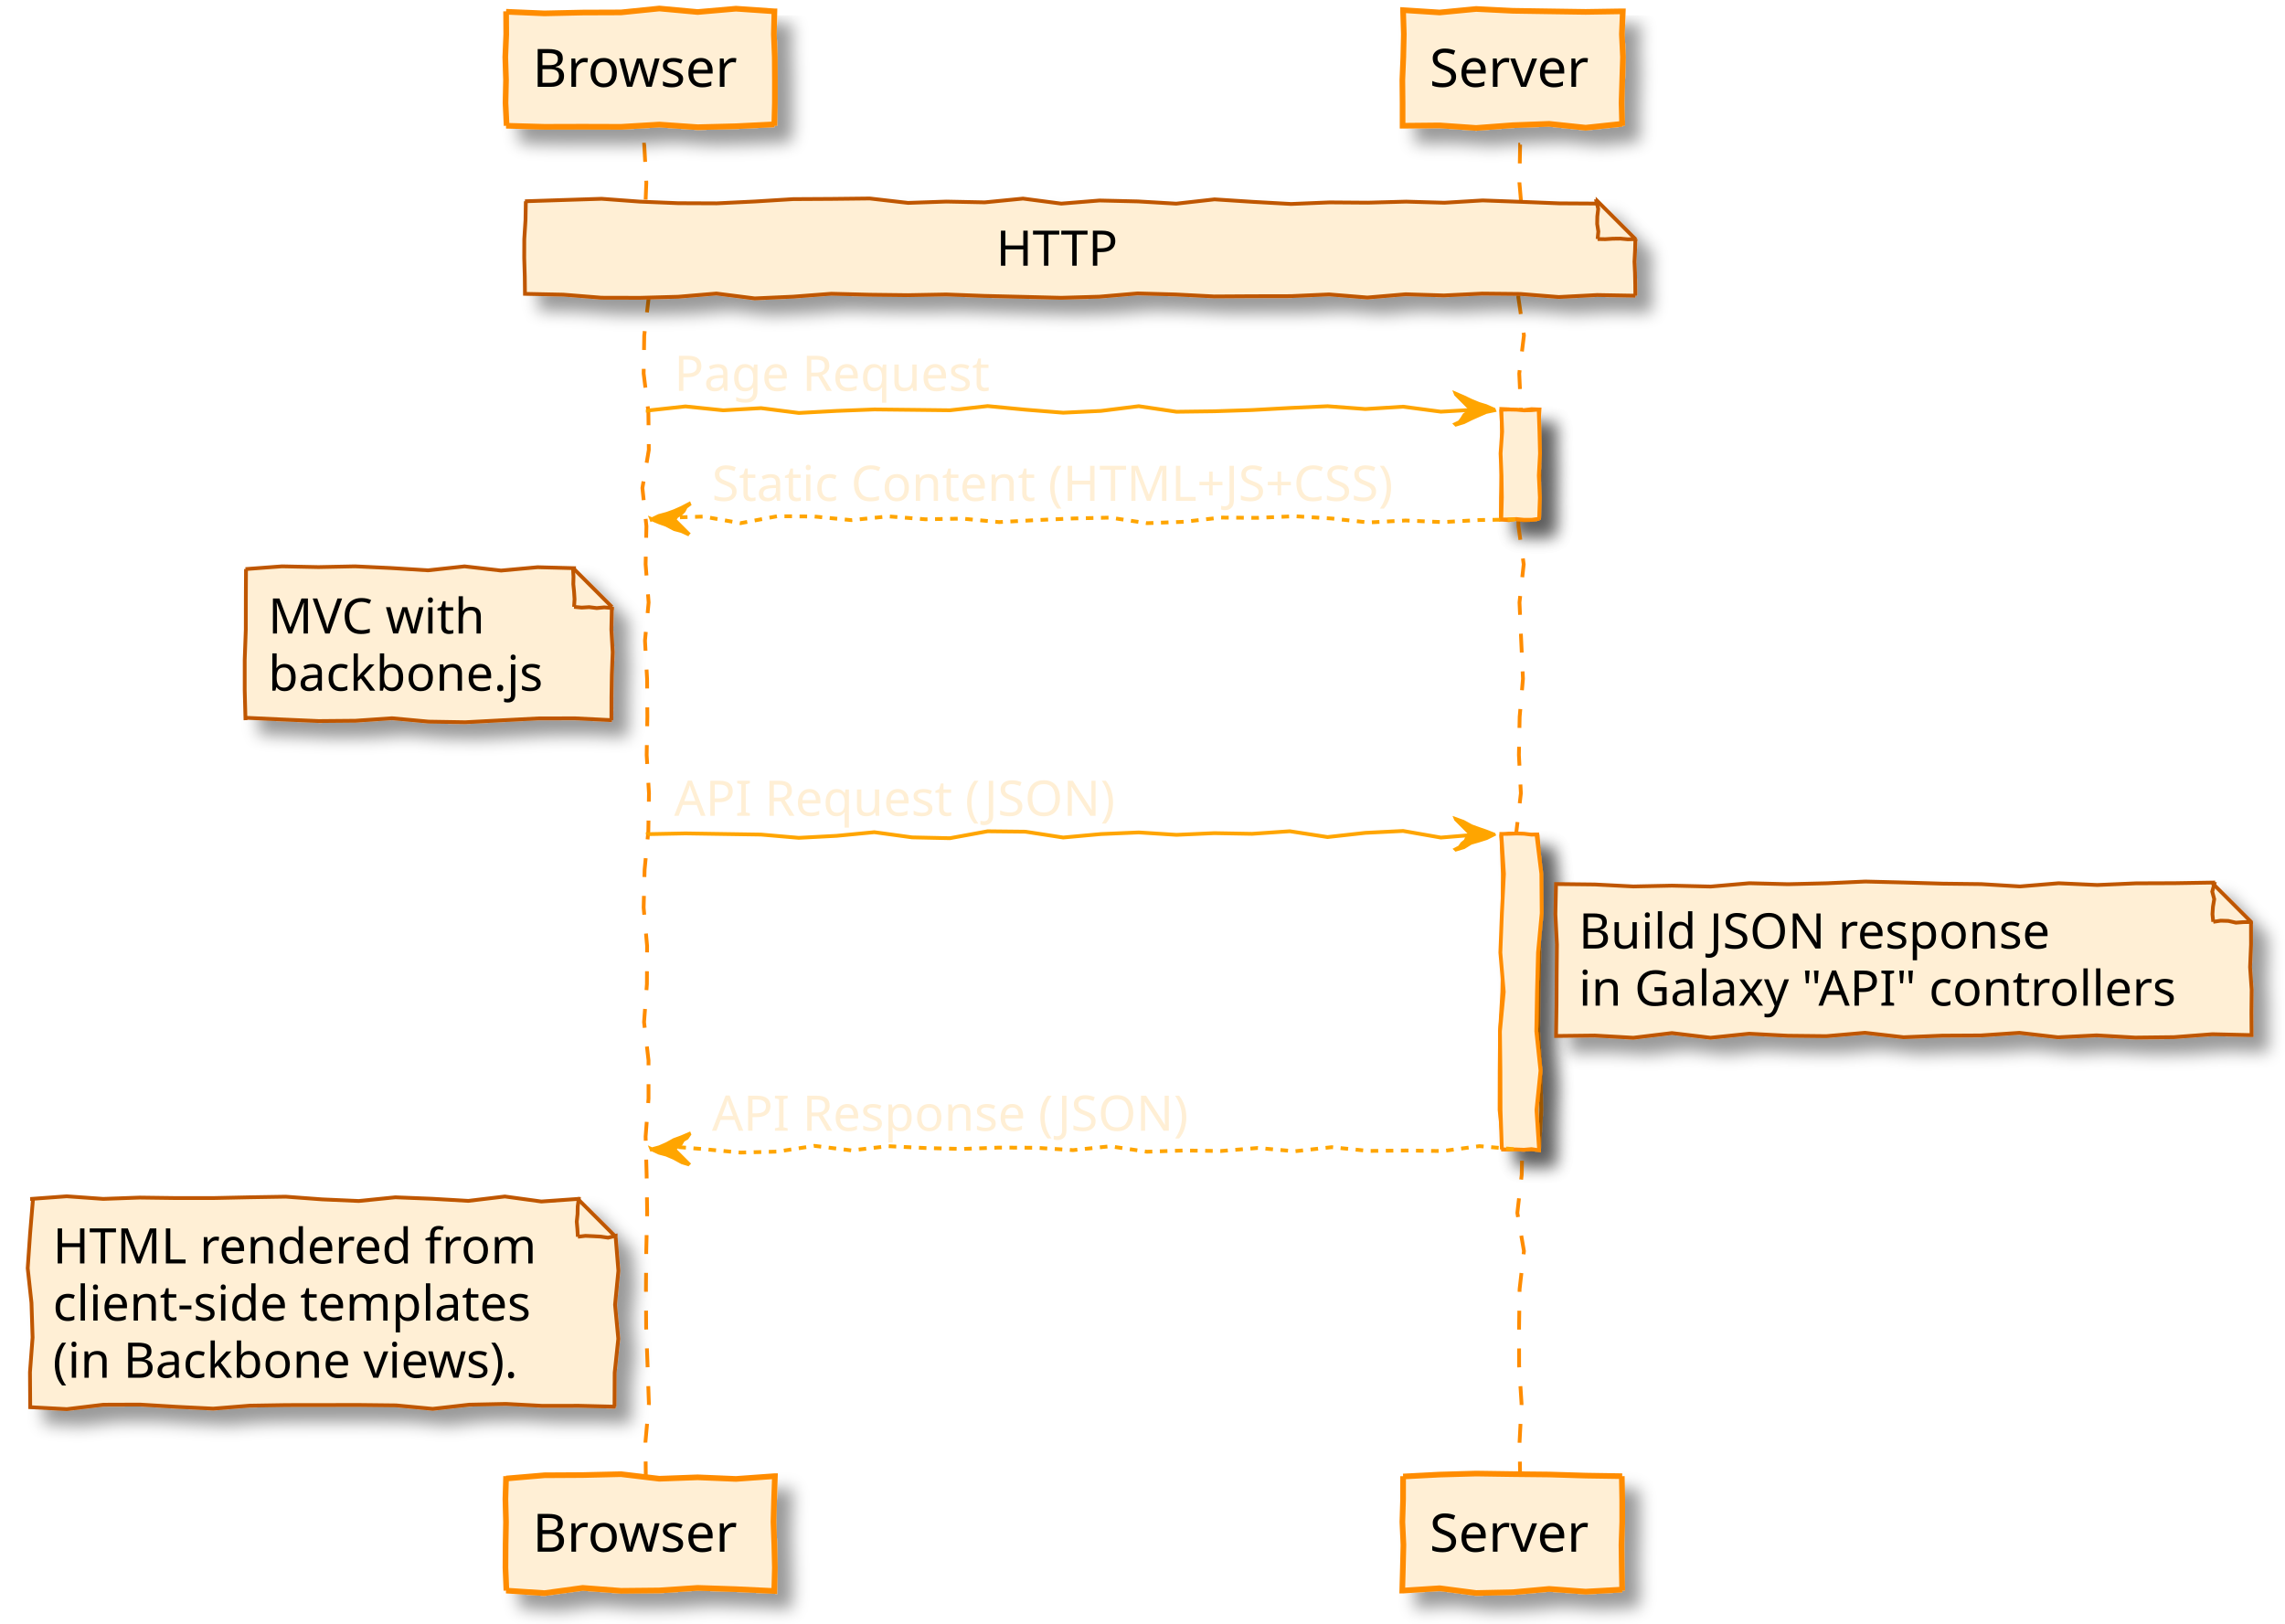
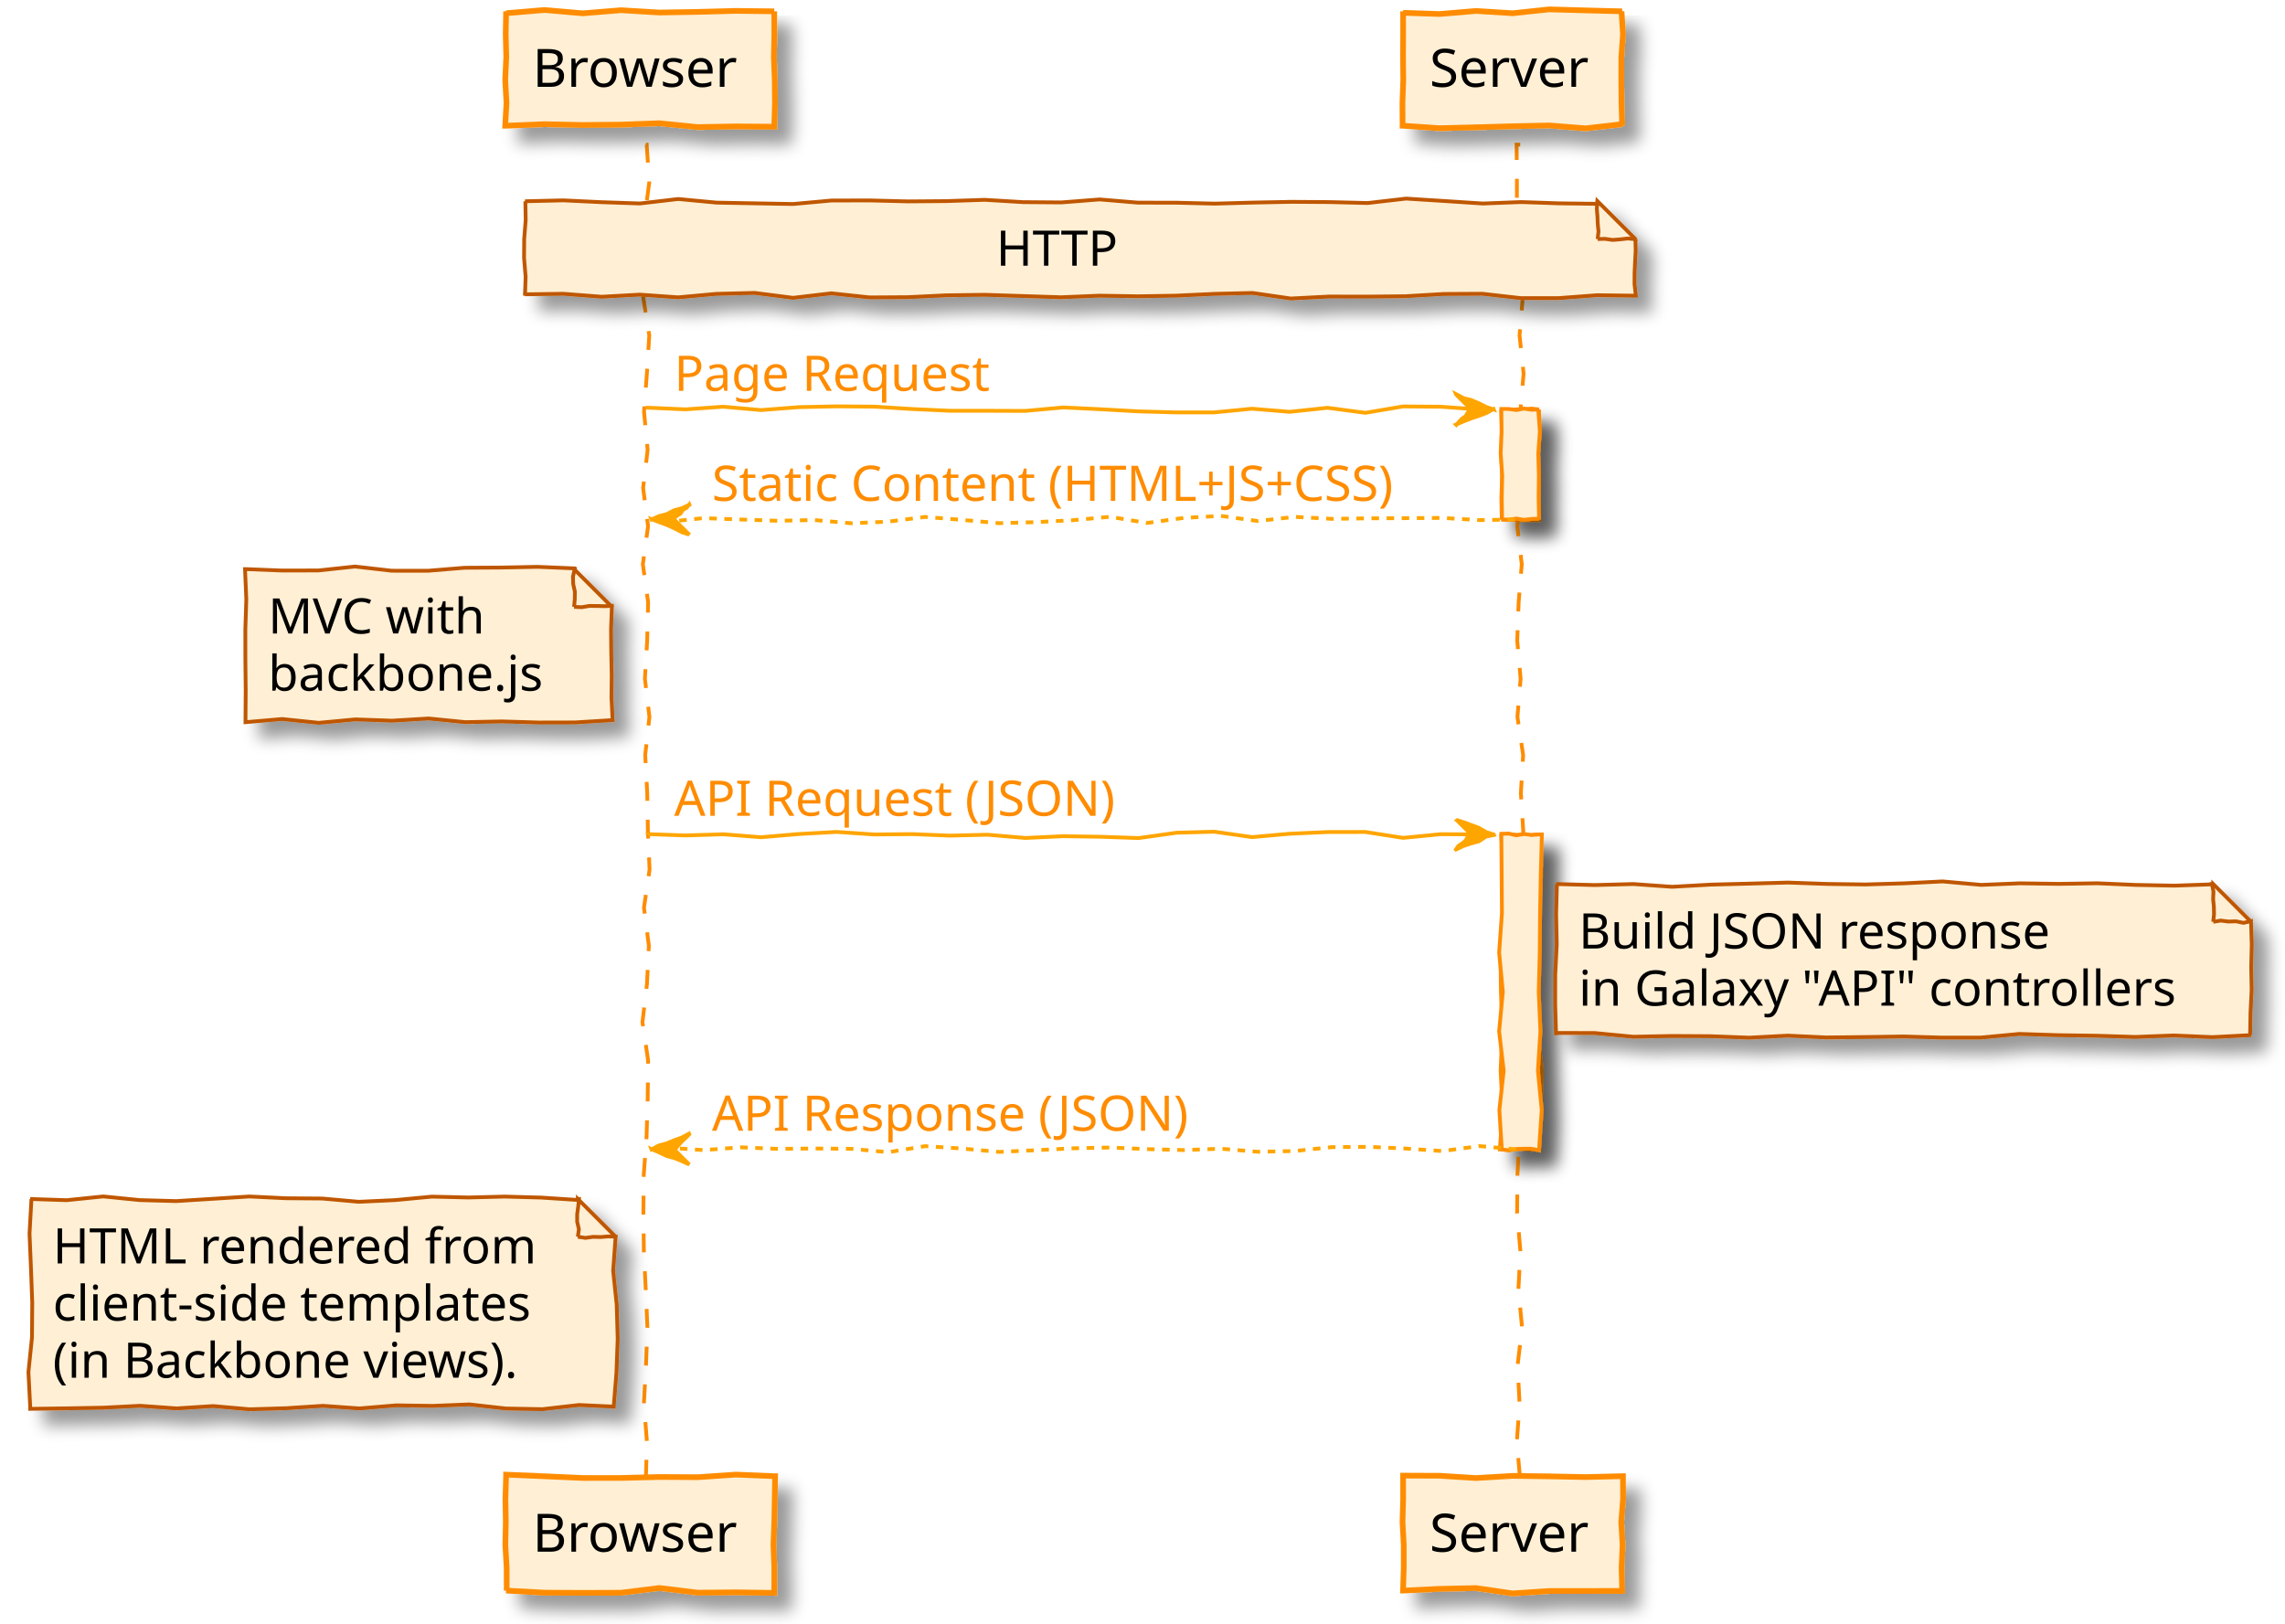
<svg xmlns="http://www.w3.org/2000/svg" height="430px" style="width:605px;height:430px;" version="1.1" viewBox="0 0 605 430" width="605px">
  <defs>
    <filter height="300%" id="f1" width="300%" x="-1" y="-1">
      <feGaussianBlur result="blurOut" stdDeviation="2.0" />
      <feColorMatrix in="blurOut" result="blurOut2" type="matrix" values="0 0 0 0 0 0 0 0 0 0 0 0 0 0 0 0 0 0 .4 0" />
      <feOffset dx="4.0" dy="4.0" in="blurOut2" result="blurOut3" />
      <feBlend in="SourceGraphic" in2="blurOut3" mode="normal" />
    </filter>
  </defs>
  <g>
-     <polygon fill="#FFEFD5" filter="url(#f1)" points="397.5,108.43,397.5,108.294,399.5,108.378,401.5,108.6,403.5,108.605,405.5,108.347,407.5,108.43,407.614,108.43,407.262,114.256,407.404,120.083,407.627,125.909,407.313,131.736,407.5,137.562,407.5,137.361,405.5,137.672,403.5,137.761,401.5,137.392,399.5,137.758,397.5,137.562,397.383,137.562,397.413,131.736,397.534,125.909,397.607,120.083,397.719,114.256,397.5,108.43" style="stroke: #FF8C00; stroke-width: 1.0;" />
-     <polygon fill="#FFEFD5" filter="url(#f1)" points="397.5,220.961,397.5,221.19,399.5,220.752,401.5,220.772,403.5,220.985,405.5,221.101,407.5,220.961,407.097,220.961,407.905,231.386,407.075,241.81,407.575,252.235,407.354,262.66,407.259,273.085,407.853,283.51,408.103,293.935,407.5,304.359,407.5,304.354,405.5,304.402,403.5,304.25,401.5,304.146,399.5,304.265,397.5,304.359,398.131,304.359,397.055,293.935,397.081,283.51,397.171,273.085,397.774,262.66,397.977,252.235,397.844,241.81,397.909,231.386,397.5,220.961" style="stroke: #FF8C00; stroke-width: 1.0;" />
-     <path d="M171,38.297 L170.573,38.297 L171.127,48.4 L170.72,58.502 L170.379,68.605 L171.769,78.708 L170.575,88.81 L170.42,98.913 L171.671,109.016 L171.79,119.118 L170.089,129.221 L171.155,139.324 L170.938,149.426 L171.74,159.529 L170.774,169.632 L171.329,179.734 L171.403,189.837 L171.219,199.94 L171.831,210.042 L171.656,220.145 L170.673,230.248 L170.415,240.35 L171.33,250.453 L171.284,260.556 L170.525,270.659 L171.707,280.761 L171.712,290.864 L170.937,300.966 L171.21,311.069 L171.35,321.172 L171.109,331.275 L171.031,341.377 L171.083,351.48 L171.456,361.583 L171.811,371.685 L170.899,381.788 L171,391.891 " fill="none" style="stroke: #FF8C00; stroke-width: 1.0; stroke-dasharray: 5.0,5.0;" />
-     <path d="M402.5,38.297 L402.482,38.297 L402.301,48.4 L403.166,58.502 L402.704,68.605 L402.002,78.708 L403.497,88.81 L402.252,98.913 L402.723,109.016 L401.817,119.118 L401.74,129.221 L402.048,139.324 L403.432,149.426 L402.315,159.529 L402.769,169.632 L403.236,179.734 L402.359,189.837 L402.161,199.94 L402.688,210.042 L401.502,220.145 L402.767,230.248 L402.921,240.35 L402.105,250.453 L402.053,260.556 L402.136,270.659 L401.585,280.761 L403.453,290.864 L403.103,300.966 L402.907,311.069 L401.744,321.172 L403.496,331.275 L402.343,341.377 L402.203,351.48 L402.214,361.583 L402.863,371.685 L402.338,381.788 L402.5,391.891 " fill="none" style="stroke: #FF8C00; stroke-width: 1.0; stroke-dasharray: 5.0,5.0;" />
-     <polygon fill="#FFEFD5" filter="url(#f1)" points="134,3,134,3.114,144.143,3.547,154.286,3.323,164.429,3.285,174.571,2.252,184.714,3.182,194.857,2.302,205,3,205.042,3,204.895,9.059,205.133,15.119,205.172,21.178,205.164,27.238,205,33.297,205,32.925,194.857,33.422,184.714,33.681,174.571,32.981,164.429,33.582,154.286,33.552,144.143,33.579,134,33.297,134.136,33.297,133.846,27.238,133.975,21.178,133.786,15.119,134.039,9.059,134,3" style="stroke: #FF8C00; stroke-width: 1.5;" />
+     <polygon fill="#FFEFD5" filter="url(#f1)" points="397.5,108.43,397.5,108.659,399.5,108.468,401.5,108.406,403.5,108.431,405.5,108.201,407.5,108.43,407.46,108.43,407.676,114.256,407.253,120.083,407.463,125.909,407.317,131.736,407.5,137.562,407.5,137.748,405.5,137.755,403.5,137.786,401.5,137.765,399.5,137.618,397.5,137.562,397.631,137.562,397.521,131.736,397.738,125.909,397.462,120.083,397.66,114.256,397.5,108.43" style="stroke: #FF8C00; stroke-width: 1.0;" />
+     <polygon fill="#FFEFD5" filter="url(#f1)" points="397.5,220.961,397.5,221.031,399.5,220.903,401.5,221.082,403.5,221.117,405.5,221.143,407.5,220.961,407.844,220.961,408.063,231.386,407.516,241.81,407.422,252.235,406.898,262.66,407.046,273.085,408.241,283.51,407.837,293.935,407.5,304.359,407.5,304.155,405.5,304.495,403.5,304.265,401.5,304.264,399.5,304.559,397.5,304.359,397.121,304.359,397.856,293.935,397.323,283.51,397.772,273.085,397.409,262.66,397.288,252.235,397.921,241.81,398.065,231.386,397.5,220.961" style="stroke: #FF8C00; stroke-width: 1.0;" />
+     <path d="M171,38.297 L171.228,38.297 L171.894,48.4 L170.548,58.502 L171.743,68.605 L170.304,78.708 L171.909,88.81 L171.279,98.913 L170.515,109.016 L171.476,119.118 L170.278,129.221 L171.589,139.324 L170.208,149.426 L171.609,159.529 L171.352,169.632 L170.754,179.734 L171.949,189.837 L170.83,199.94 L171.369,210.042 L171.546,220.145 L171.988,230.248 L170.506,240.35 L171.803,250.453 L171.297,260.556 L170.104,270.659 L171.597,280.761 L171.49,290.864 L171.189,300.966 L170.448,311.069 L170.35,321.172 L170.479,331.275 L170.972,341.377 L171.419,351.48 L171.041,361.583 L170.485,371.685 L171.291,381.788 L171,391.891 " fill="none" style="stroke: #FF8C00; stroke-width: 1.0; stroke-dasharray: 5.0,5.0;" />
+     <path d="M402.5,38.297 L401.55,38.297 L401.635,48.4 L401.621,58.502 L403.167,68.605 L403.192,78.708 L402.332,88.81 L403.405,98.913 L402.528,109.016 L403.02,119.118 L403.031,129.221 L401.723,139.324 L402.922,149.426 L402.09,159.529 L401.717,169.632 L402.616,179.734 L401.769,189.837 L403.282,199.94 L402.683,210.042 L403.317,220.145 L401.637,230.248 L401.526,240.35 L402.39,250.453 L402.016,260.556 L403.103,270.659 L402.221,280.761 L401.522,290.864 L402.289,300.966 L401.774,311.069 L401.684,321.172 L402.558,331.275 L402.036,341.377 L402.996,351.48 L401.815,361.583 L402.337,371.685 L401.612,381.788 L402.5,391.891 " fill="none" style="stroke: #FF8C00; stroke-width: 1.0; stroke-dasharray: 5.0,5.0;" />
+     <polygon fill="#FFEFD5" filter="url(#f1)" points="134,3,134,3.504,144.143,2.647,154.286,3.525,164.429,2.704,174.571,3.316,184.714,3.151,194.857,2.881,205,3,204.99,3,205.023,9.059,204.894,15.119,205.124,21.178,205.19,27.238,205,33.297,205,33.555,194.857,33.471,184.714,33.651,174.571,32.633,164.429,33.004,154.286,33.095,144.143,32.88,134,33.297,133.771,33.297,134.105,27.238,133.767,21.178,134.045,15.119,133.898,9.059,134,3" style="stroke: #FF8C00; stroke-width: 1.5;" />
    <text fill="#000000" font-family="sans-serif" font-size="14" lengthAdjust="spacingAndGlyphs" textLength="57" x="141" y="22.995">Browser</text>
-     <polygon fill="#FFEFD5" filter="url(#f1)" points="134,390.891,134,391.512,144.143,390.652,154.286,390.595,164.429,390.358,174.571,391.57,184.714,391.195,194.857,391.62,205,390.891,205.176,390.891,204.96,396.95,204.793,403.009,205.016,409.069,205.159,415.128,205,421.188,205,421.294,194.857,420.811,184.714,420.467,174.571,421.146,164.429,421.245,154.286,420.471,144.143,421.854,134,421.188,134.083,421.188,133.832,415.128,133.868,409.069,133.974,403.009,133.819,396.95,134,390.891" style="stroke: #FF8C00; stroke-width: 1.5;" />
+     <polygon fill="#FFEFD5" filter="url(#f1)" points="134,390.891,134,390.485,144.143,390.913,154.286,391.363,164.429,391.362,174.571,391.106,184.714,391.165,194.857,390.473,205,390.891,205.233,390.891,205.12,396.95,205.012,403.009,204.789,409.069,205.015,415.128,205,421.188,205,421.789,194.857,421.65,184.714,421.737,174.571,420.497,164.429,421.751,154.286,421.787,144.143,421.733,134,421.188,134.156,421.188,134.148,415.128,133.799,409.069,133.925,403.009,133.818,396.95,134,390.891" style="stroke: #FF8C00; stroke-width: 1.5;" />
    <text fill="#000000" font-family="sans-serif" font-size="14" lengthAdjust="spacingAndGlyphs" textLength="57" x="141" y="410.886">Browser</text>
-     <polygon fill="#FFEFD5" filter="url(#f1)" points="371.5,3,371.5,2.683,381.167,3.304,390.833,2.377,400.5,2.86,410.167,3.007,419.833,3.149,429.5,3,429.667,3,429.422,9.059,429.711,15.119,429.519,21.178,429.337,27.238,429.5,33.297,429.5,32.786,419.833,33.81,410.167,32.791,400.5,33.155,390.833,33.877,381.167,33.202,371.5,33.297,371.364,33.297,371.362,27.238,371.303,21.178,371.552,15.119,371.69,9.059,371.5,3" style="stroke: #FF8C00; stroke-width: 1.5;" />
+     <polygon fill="#FFEFD5" filter="url(#f1)" points="371.5,3,371.5,3.393,381.167,3.709,390.833,2.9,400.5,3.508,410.167,2.481,419.833,2.753,429.5,3,429.328,3,429.715,9.059,429.281,15.119,429.272,21.178,429.318,27.238,429.5,33.297,429.5,32.881,419.833,33.984,410.167,33.221,400.5,33.43,390.833,33.703,381.167,33.946,371.5,33.297,371.367,33.297,371.325,27.238,371.541,21.178,371.48,15.119,371.51,9.059,371.5,3" style="stroke: #FF8C00; stroke-width: 1.5;" />
    <text fill="#000000" font-family="sans-serif" font-size="14" lengthAdjust="spacingAndGlyphs" textLength="44" x="378.5" y="22.995">Server</text>
-     <polygon fill="#FFEFD5" filter="url(#f1)" points="371.5,390.891,371.5,390.976,381.167,390.469,390.833,390.201,400.5,390.345,410.167,390.447,419.833,390.741,429.5,390.891,429.404,390.891,429.513,396.95,429.518,403.009,429.316,409.069,429.394,415.128,429.5,421.188,429.5,420.921,419.833,421.461,410.167,420.744,400.5,421.623,390.833,421.828,381.167,420.566,371.5,421.188,371.278,421.188,371.442,415.128,371.583,409.069,371.308,403.009,371.495,396.95,371.5,390.891" style="stroke: #FF8C00; stroke-width: 1.5;" />
+     <polygon fill="#FFEFD5" filter="url(#f1)" points="371.5,390.891,371.5,390.742,381.167,390.782,390.833,391.386,400.5,390.808,410.167,390.938,419.833,391.129,429.5,390.891,429.716,390.891,429.74,396.95,429.256,403.009,429.61,409.069,429.348,415.128,429.5,421.188,429.5,421.282,419.833,421.293,410.167,421.292,400.5,421.933,390.833,420.521,381.167,420.723,371.5,421.188,371.485,421.188,371.676,415.128,371.671,409.069,371.346,403.009,371.51,396.95,371.5,390.891" style="stroke: #FF8C00; stroke-width: 1.5;" />
    <text fill="#000000" font-family="sans-serif" font-size="14" lengthAdjust="spacingAndGlyphs" textLength="44" x="378.5" y="410.886">Server</text>
-     <polygon fill="#FFEFD5" filter="url(#f1)" points="397.5,108.43,397.5,108.496,399.5,108.445,401.5,108.485,403.5,108.661,405.5,108.611,407.5,108.43,407.398,108.43,407.601,114.256,407.749,120.083,407.431,125.909,407.714,131.736,407.5,137.562,407.5,137.38,405.5,137.639,403.5,137.637,401.5,137.444,399.5,137.547,397.5,137.562,397.488,137.562,397.644,131.736,397.552,125.909,397.309,120.083,397.72,114.256,397.5,108.43" style="stroke: #FF8C00; stroke-width: 1.0;" />
-     <polygon fill="#FFEFD5" filter="url(#f1)" points="397.5,220.961,397.5,220.819,399.5,220.79,401.5,220.714,403.5,220.766,405.5,221.009,407.5,220.961,406.814,220.961,408.104,231.386,408.195,241.81,407.223,252.235,406.952,262.66,406.771,273.085,407.879,283.51,406.812,293.935,407.5,304.359,407.5,304.587,405.5,304.282,403.5,304.455,401.5,304.373,399.5,304.369,397.5,304.359,397.644,304.359,397.294,293.935,397.259,283.51,397.139,273.085,398.147,262.66,397.248,252.235,397.655,241.81,398.198,231.386,397.5,220.961" style="stroke: #FF8C00; stroke-width: 1.0;" />
-     <polygon fill="#FFEFD5" filter="url(#f1)" points="139,53.297,139.225,53.297,139.137,58.297,138.816,63.297,138.799,68.297,138.949,73.297,139,78.297,139,77.81,149.138,78.019,159.276,78.834,169.414,78.859,179.552,78.579,189.69,77.725,199.828,79.014,209.965,78.557,220.103,77.78,230.241,78.037,240.379,78.159,250.517,77.968,260.655,78.353,270.793,78.6,280.931,78.853,291.069,78.56,301.207,77.694,311.345,77.974,321.483,78.498,331.621,78.435,341.759,78.415,351.897,77.957,362.034,78.782,372.172,77.919,382.31,78.23,392.448,77.737,402.586,77.84,412.724,78.65,422.862,78.121,433,78.297,432.991,78.297,432.963,75.297,432.899,72.297,432.758,69.297,432.916,66.297,433,63.297,433.091,63.388,430.864,61.161,429.031,59.328,427.029,57.326,424.891,55.188,423,53.297,423,53.907,412.857,53.848,402.714,53.441,392.571,53.074,382.429,53.684,372.286,53.39,362.143,53.668,352,53.594,341.857,54.012,331.714,53.448,321.571,52.791,311.429,53.928,301.286,53.335,291.143,53.093,281,53.916,270.857,52.587,260.714,53.583,250.571,53.376,240.429,53.726,230.286,52.559,220.143,52.671,210,52.729,199.857,53.354,189.714,53.846,179.571,53.803,169.429,53.389,159.286,52.64,149.143,52.965,139,53.297" style="stroke: #BF5700; stroke-width: 1.0;" />
-     <path d="M423,53.297 L422.688,53.297 L423.16,55.297 L422.92,57.297 L422.882,59.297 L423.193,61.297 L423,63.297 " fill="#FFEFD5" style="stroke: #BF5700; stroke-width: 1.0;" />
-     <path d="M433,63.297 L433,63.314 L431,63.366 L429,63.183 L427,63.211 L425,63.337 L423,63.297 " fill="#FFEFD5" style="stroke: #BF5700; stroke-width: 1.0;" />
+     <polygon fill="#FFEFD5" filter="url(#f1)" points="397.5,108.43,397.5,108.291,399.5,108.296,401.5,108.582,403.5,108.186,405.5,108.505,407.5,108.43,407.288,108.43,407.709,114.256,407.292,120.083,407.453,125.909,407.381,131.736,407.5,137.562,407.5,137.332,405.5,137.412,403.5,137.656,401.5,137.313,399.5,137.615,397.5,137.562,397.693,137.562,397.62,131.736,397.74,125.909,397.335,120.083,397.575,114.256,397.5,108.43" style="stroke: #FF8C00; stroke-width: 1.0;" />
+     <polygon fill="#FFEFD5" filter="url(#f1)" points="397.5,220.961,397.5,220.788,399.5,220.743,401.5,221.204,403.5,220.846,405.5,221.106,407.5,220.961,408.242,220.961,407.956,231.386,407.769,241.81,407.681,252.235,407.409,262.66,407.858,273.085,407.194,283.51,408.199,293.935,407.5,304.359,407.5,304.597,405.5,304.186,403.5,304.178,401.5,304.257,399.5,304.607,397.5,304.359,397.635,304.359,396.988,293.935,398.136,283.51,396.923,273.085,397.908,262.66,396.928,252.235,397.666,241.81,397.593,231.386,397.5,220.961" style="stroke: #FF8C00; stroke-width: 1.0;" />
+     <polygon fill="#FFEFD5" filter="url(#f1)" points="139,53.297,139.1,53.297,139.186,58.297,138.791,63.297,138.756,68.297,139.171,73.297,139,78.297,139,77.936,149.138,77.789,159.276,78.578,169.414,78.017,179.552,78.737,189.69,77.811,199.828,77.559,209.965,78.864,220.103,77.668,230.241,78.754,240.379,78.689,250.517,78.197,260.655,78.06,270.793,78.387,280.931,78.715,291.069,78.291,301.207,78.455,311.345,78.29,321.483,77.814,331.621,77.572,341.759,79.043,351.897,78.523,362.034,78.541,372.172,78.435,382.31,77.84,392.448,77.784,402.586,78.936,412.724,78.934,422.862,78.167,433,78.297,433.117,78.297,432.774,75.297,432.782,72.297,432.922,69.297,433.076,66.297,433,63.297,433.094,63.391,431.048,61.345,428.91,59.207,426.838,57.135,425.112,55.409,423,53.297,423,53.973,412.857,53.846,402.714,53.505,392.571,53.893,382.429,53.231,372.286,52.588,362.143,53.761,352,53.511,341.857,53.448,331.714,53.646,321.571,53.923,311.429,53.675,301.286,53.663,291.143,52.809,281,53.604,270.857,53.525,260.714,52.915,250.571,53.253,240.429,53.332,230.286,53.075,220.143,53.098,210,54.022,199.857,53.843,189.714,53.656,179.571,52.696,169.429,53.882,159.286,53.54,149.143,53.057,139,53.297" style="stroke: #BF5700; stroke-width: 1.0;" />
+     <path d="M423,53.297 L422.939,53.297 L422.793,55.297 L422.955,57.297 L423.038,59.297 L423.239,61.297 L423,63.297 " fill="#FFEFD5" style="stroke: #BF5700; stroke-width: 1.0;" />
+     <path d="M433,63.297 L433,63.338 L431,63.15 L429,63.379 L427,63.538 L425,63.252 L423,63.297 " fill="#FFEFD5" style="stroke: #BF5700; stroke-width: 1.0;" />
    <text fill="#000000" font-family="sans-serif" font-size="13" lengthAdjust="spacingAndGlyphs" textLength="32" x="263.75" y="70.364">HTTP</text>
-     <polygon fill="#FFA500" points="385.5,104.43,385.431,104.257,387.459,105.127,389.535,106.117,391.547,106.948,393.462,107.534,395.5,108.43,395.59,108.656,393.448,109.099,391.473,109.962,389.503,110.838,387.567,111.798,385.5,112.43,385.36,112.29,386.441,111.771,387.133,110.863,387.736,109.866,388.677,109.207,389.5,108.43,389.606,108.536,388.618,107.548,387.854,106.784,387.01,105.94,386.457,105.386,385.5,104.43" style="stroke: #FFA500; stroke-width: 1.0;" />
-     <path d="M171.5,108.43 L171.5,108.708 L181.5,107.62 L191.5,108.651 L201.5,108.073 L211.5,109.349 L221.5,108.807 L231.5,108.419 L241.5,108.527 L251.5,108.643 L261.5,107.529 L271.5,108.483 L281.5,109.285 L291.5,108.806 L301.5,107.558 L311.5,109.031 L321.5,108.904 L331.5,108.578 L341.5,108.028 L351.5,107.563 L361.5,108.311 L371.5,107.692 L381.5,109.013 L391.5,108.43 " fill="none" style="stroke: #FFA500; stroke-width: 1.0;" />
-     <text fill="#FFEFD5" font-family="sans-serif" font-size="13" lengthAdjust="spacingAndGlyphs" textLength="88" x="178.5" y="103.497">Page Request</text>
-     <polygon fill="#FFA500" points="182.5,133.562,182.454,133.447,180.536,134.453,178.567,135.33,176.54,136.062,174.445,136.624,172.5,137.562,172.453,137.445,174.472,138.293,176.432,138.992,178.563,140.12,180.443,140.619,182.5,141.562,182.528,141.59,181.537,140.6,180.897,139.96,180.084,139.146,179.285,138.348,178.5,137.562,178.516,137.579,179.207,136.669,180.241,136.103,181.032,135.295,181.581,134.243,182.5,133.562" style="stroke: #FFA500; stroke-width: 1.0;" />
-     <path d="M176.5,137.562 L176.5,137.093 L186.283,136.786 L196.065,138.534 L205.848,136.688 L215.63,136.775 L225.413,137.731 L235.196,136.734 L244.978,137.504 L254.761,137.328 L264.543,138.248 L274.326,137.724 L284.109,137.29 L293.891,137.062 L303.674,138.535 L313.457,138.173 L323.239,137.053 L333.022,137.124 L342.804,136.695 L352.587,137.298 L362.37,138.349 L372.152,137.826 L381.935,138.256 L391.717,137.7 L401.5,137.562 " fill="none" style="stroke: #FFA500; stroke-width: 1.0; stroke-dasharray: 2.0,2.0;" />
-     <text fill="#FFEFD5" font-family="sans-serif" font-size="13" lengthAdjust="spacingAndGlyphs" textLength="202" x="188.5" y="132.629">Static Content (HTML+JS+CSS)</text>
-     <polygon fill="#FFEFD5" filter="url(#f1)" points="65,150.695,65.133,150.695,65.091,158.695,65.083,166.695,64.793,174.695,64.793,182.695,65,190.695,65,190.064,74.7,190.513,84.4,190.937,94.1,190.851,103.8,190.19,113.5,191.085,123.2,191.246,132.9,190.732,142.6,190.231,152.3,190.214,162,190.695,161.88,190.695,161.897,184.695,161.99,178.695,162.223,172.695,161.872,166.695,162,160.695,162.036,160.731,160.09,158.785,157.946,156.641,156.143,154.838,153.937,152.633,152,150.695,152,150.454,142.333,150.2,132.667,151.085,123,149.976,113.333,151.022,103.667,150.424,94,149.966,84.333,150.169,74.667,149.966,65,150.695" style="stroke: #BF5700; stroke-width: 1.0;" />
-     <path d="M152,150.695 L151.729,150.695 L151.844,152.695 L151.797,154.695 L151.999,156.695 L152.123,158.695 L152,160.695 " fill="#FFEFD5" style="stroke: #BF5700; stroke-width: 1.0;" />
-     <path d="M162,160.695 L162,160.99 L160,160.827 L158,161.018 L156,160.768 L154,160.891 L152,160.695 " fill="#FFEFD5" style="stroke: #BF5700; stroke-width: 1.0;" />
+     <polygon fill="#FFA500" points="385.5,104.43,385.462,104.335,387.585,105.443,389.447,105.897,391.462,106.735,393.561,107.782,395.5,108.43,395.453,108.313,393.557,109.373,391.541,110.132,389.493,110.813,387.488,111.599,385.5,112.43,385.59,112.52,386.321,111.65,387.114,110.844,388.059,110.189,388.639,109.168,389.5,108.43,389.585,108.515,388.61,107.539,387.999,106.929,387.06,105.99,386.319,105.249,385.5,104.43" style="stroke: #FFA500; stroke-width: 1.0;" />
+     <path d="M171.5,108.43 L171.5,107.957 L181.5,108.397 L191.5,107.698 L201.5,108.588 L211.5,107.814 L221.5,107.599 L231.5,107.681 L241.5,108.311 L251.5,108.773 L261.5,108.773 L271.5,108.809 L281.5,107.889 L291.5,108.374 L301.5,108.935 L311.5,109.21 L321.5,109.201 L331.5,108.229 L341.5,109.052 L351.5,107.984 L361.5,109.315 L371.5,107.624 L381.5,107.701 L391.5,108.43 " fill="none" style="stroke: #FFA500; stroke-width: 1.0;" />
+     <text fill="#FF8C00" font-family="sans-serif" font-size="13" lengthAdjust="spacingAndGlyphs" textLength="88" x="178.5" y="103.497">Page Request</text>
+     <polygon fill="#FFA500" points="182.5,133.562,182.534,133.647,180.58,134.563,178.486,135.128,176.562,136.119,174.462,136.668,172.5,137.562,172.459,137.461,174.447,138.231,176.411,138.941,178.453,139.845,180.571,140.94,182.5,141.562,182.589,141.652,181.665,140.727,180.997,140.06,180.087,139.149,179.259,138.322,178.5,137.562,178.335,137.397,179.16,136.623,180.165,136.028,180.788,135.051,181.793,134.455,182.5,133.562" style="stroke: #FFA500; stroke-width: 1.0;" />
+     <path d="M176.5,137.562 L176.5,138.207 L186.283,137.2 L196.065,137.565 L205.848,137.903 L215.63,137.708 L225.413,138.562 L235.196,138.126 L244.978,136.88 L254.761,137.668 L264.543,138.54 L274.326,138.258 L284.109,137.747 L293.891,136.844 L303.674,138.482 L313.457,137.138 L323.239,136.609 L333.022,137.964 L342.804,136.868 L352.587,137.391 L362.37,137.253 L372.152,137.206 L381.935,137.146 L391.717,137.723 L401.5,137.562 " fill="none" style="stroke: #FFA500; stroke-width: 1.0; stroke-dasharray: 2.0,2.0;" />
+     <text fill="#FF8C00" font-family="sans-serif" font-size="13" lengthAdjust="spacingAndGlyphs" textLength="202" x="188.5" y="132.629">Static Content (HTML+JS+CSS)</text>
+     <polygon fill="#FFEFD5" filter="url(#f1)" points="65,150.695,64.875,150.695,65.215,158.695,64.96,166.695,64.969,174.695,65.055,182.695,65,190.695,65,191.239,74.7,190.394,84.4,191.402,94.1,190.496,103.8,190.834,113.5,190.253,123.2,191.224,132.9,191.031,142.6,191.32,152.3,191.297,162,190.695,162.202,190.695,161.896,184.695,161.957,178.695,161.836,172.695,161.779,166.695,162,160.695,161.832,160.527,160.023,158.718,158.07,156.766,155.952,154.648,153.849,152.544,152,150.695,152,150.503,142.333,150.098,132.667,150.288,123,150.344,113.333,151.139,103.667,151.128,94,150.017,84.333,151.057,74.667,151.079,65,150.695" style="stroke: #BF5700; stroke-width: 1.0;" />
+     <path d="M152,150.695 L152.176,150.695 L151.704,152.695 L151.77,154.695 L152.217,156.695 L152.184,158.695 L152,160.695 " fill="#FFEFD5" style="stroke: #BF5700; stroke-width: 1.0;" />
+     <path d="M162,160.695 L162,160.434 L160,160.517 L158,160.458 L156,160.451 L154,160.791 L152,160.695 " fill="#FFEFD5" style="stroke: #BF5700; stroke-width: 1.0;" />
    <text fill="#000000" font-family="sans-serif" font-size="13" lengthAdjust="spacingAndGlyphs" textLength="58" x="71" y="167.762">MVC with</text>
    <text fill="#000000" font-family="sans-serif" font-size="13" lengthAdjust="spacingAndGlyphs" textLength="76" x="71" y="182.895">backbone.js</text>
-     <polygon fill="#FFA500" points="385.5,216.961,385.478,216.907,387.44,217.612,389.591,218.788,391.555,219.499,393.505,220.173,395.5,220.961,395.503,220.968,393.57,221.937,391.511,222.589,389.431,223.188,387.571,224.339,385.5,224.961,385.428,224.888,386.477,224.338,387.139,223.399,388.019,222.68,388.535,221.596,389.5,220.961,389.508,220.969,388.634,220.095,387.858,219.319,386.924,218.385,386.238,217.699,385.5,216.961" style="stroke: #FFA500; stroke-width: 1.0;" />
-     <path d="M171.5,220.961 L171.5,220.878 L181.5,220.687 L191.5,220.843 L201.5,220.996 L211.5,221.859 L221.5,221.327 L231.5,220.365 L241.5,221.737 L251.5,221.956 L261.5,220.123 L271.5,220.231 L281.5,221.773 L291.5,220.858 L301.5,220.427 L311.5,221.064 L321.5,220.618 L331.5,220.797 L341.5,220.11 L351.5,221.653 L361.5,220.538 L371.5,220.038 L381.5,221.788 L391.5,220.961 " fill="none" style="stroke: #FFA500; stroke-width: 1.0;" />
-     <text fill="#FFEFD5" font-family="sans-serif" font-size="13" lengthAdjust="spacingAndGlyphs" textLength="122" x="178.5" y="216.028">API Request (JSON)</text>
-     <polygon fill="#FFEFD5" filter="url(#f1)" points="412,234.094,411.986,234.094,411.825,242.094,412.225,250.094,412.153,258.094,412.114,266.094,412,274.094,412,274.328,422.222,274.208,432.444,274.795,442.667,273.555,452.889,274.787,463.111,273.726,473.333,274.261,483.556,274.37,493.778,273.48,504,274.654,514.222,274.238,524.444,274.183,534.667,273.491,544.889,274.671,555.111,274.16,565.333,274.749,575.556,274.634,585.778,273.857,596,274.094,596.147,274.094,596.107,268.094,596.171,262.094,595.754,256.094,596.007,250.094,596,244.094,595.897,243.991,594.006,242.1,592.013,240.107,590.07,238.163,588.024,236.118,586,234.094,586,233.7,575.765,233.867,565.529,233.904,555.294,234.35,545.059,233.882,534.823,234.729,524.588,234.111,514.353,233.989,504.118,233.685,493.882,233.428,483.647,233.888,473.412,234.134,463.176,233.876,452.941,234.758,442.706,234.517,432.471,234.735,422.235,234.209,412,234.094" style="stroke: #BF5700; stroke-width: 1.0;" />
-     <path d="M586,234.094 L586.277,234.094 L585.737,236.094 L586.26,238.094 L585.925,240.094 L585.795,242.094 L586,244.094 " fill="#FFEFD5" style="stroke: #BF5700; stroke-width: 1.0;" />
-     <path d="M596,244.094 L596,244.144 L594,244.173 L592,244.32 L590,243.857 L588,243.795 L586,244.094 " fill="#FFEFD5" style="stroke: #BF5700; stroke-width: 1.0;" />
+     <polygon fill="#FFA500" points="385.5,216.961,385.552,217.092,387.475,217.698,389.447,218.428,391.416,219.15,393.585,220.373,395.5,220.961,395.557,221.104,393.414,221.546,391.584,222.772,389.494,223.347,387.448,224.03,385.5,224.961,385.475,224.936,386.135,223.996,387.095,223.356,388.002,222.663,388.555,221.616,389.5,220.961,389.332,220.793,388.633,220.094,387.841,219.302,387.083,218.544,386.383,217.844,385.5,216.961" style="stroke: #FFA500; stroke-width: 1.0;" />
+     <path d="M171.5,220.961 L171.5,220.878 L181.5,221.227 L191.5,220.918 L201.5,221.7 L211.5,220.848 L221.5,220.294 L231.5,220.969 L241.5,220.872 L251.5,221.276 L261.5,221.035 L271.5,221.895 L281.5,221.425 L291.5,221.578 L301.5,221.92 L311.5,220.51 L321.5,220.235 L331.5,221.665 L341.5,220.774 L351.5,220.324 L361.5,220.305 L371.5,221.869 L381.5,220.89 L391.5,220.961 " fill="none" style="stroke: #FFA500; stroke-width: 1.0;" />
+     <text fill="#FF8C00" font-family="sans-serif" font-size="13" lengthAdjust="spacingAndGlyphs" textLength="122" x="178.5" y="216.028">API Request (JSON)</text>
+     <polygon fill="#FFEFD5" filter="url(#f1)" points="412,234.094,412.221,234.094,412.023,242.094,412.18,250.094,411.781,258.094,411.772,266.094,412,274.094,412,273.518,422.222,273.544,432.444,274.526,442.667,274.325,452.889,274.383,463.111,274.774,473.333,274.231,483.556,274.717,493.778,274.606,504,274.455,514.222,274.756,524.444,274.748,534.667,273.781,544.889,274.11,555.111,274.259,565.333,274.58,575.556,274.184,585.778,274.629,596,274.094,595.759,274.094,595.868,268.094,596.165,262.094,596.044,256.094,596.196,250.094,596,244.094,596.115,244.208,593.839,241.933,591.975,240.069,590.099,238.192,588.028,236.121,586,234.094,586,234.163,575.765,234.52,565.529,234.33,555.294,233.891,545.059,234.05,534.823,233.901,524.588,234.318,514.353,233.402,504.118,233.908,493.882,234.207,483.647,234.065,473.412,233.704,463.176,233.984,452.941,234.249,442.706,234.821,432.471,234.094,422.235,234.363,412,234.094" style="stroke: #BF5700; stroke-width: 1.0;" />
+     <path d="M586,234.094 L585.671,234.094 L586.057,236.094 L585.971,238.094 L586.163,240.094 L586.207,242.094 L586,244.094 " fill="#FFEFD5" style="stroke: #BF5700; stroke-width: 1.0;" />
+     <path d="M596,244.094 L596,243.93 L594,244.369 L592,243.964 L590,244.027 L588,243.766 L586,244.094 " fill="#FFEFD5" style="stroke: #BF5700; stroke-width: 1.0;" />
    <text fill="#000000" font-family="sans-serif" font-size="13" lengthAdjust="spacingAndGlyphs" textLength="130" x="418" y="251.161">Build JSON response</text>
    <text fill="#000000" font-family="sans-serif" font-size="13" lengthAdjust="spacingAndGlyphs" textLength="163" x="418" y="266.293">in Galaxy "API" controllers</text>
-     <polygon fill="#FFA500" points="182.5,300.359,182.466,300.275,180.487,301.126,178.464,301.87,176.566,302.925,174.592,303.789,172.5,304.359,172.467,304.277,174.535,305.248,176.414,305.745,178.438,306.603,180.589,307.782,182.5,308.359,182.626,308.485,181.558,307.418,180.862,306.721,180.208,306.067,179.386,305.246,178.5,304.359,178.466,304.325,179.339,303.598,180.253,302.912,180.841,301.901,181.85,301.309,182.5,300.359" style="stroke: #FFA500; stroke-width: 1.0;" />
-     <path d="M176.5,304.359 L176.5,303.491 L186.283,304.289 L196.065,305.196 L205.848,304.942 L215.63,303.423 L225.413,304.619 L235.196,303.508 L244.978,303.993 L254.761,304.242 L264.543,303.879 L274.326,303.924 L284.109,304.554 L293.891,303.536 L303.674,304.972 L313.457,304.649 L323.239,304.789 L333.022,303.982 L342.804,304.852 L352.587,303.773 L362.37,304.765 L372.152,304.652 L381.935,304.796 L391.717,303.496 L401.5,304.359 " fill="none" style="stroke: #FFA500; stroke-width: 1.0; stroke-dasharray: 2.0,2.0;" />
-     <text fill="#FFEFD5" font-family="sans-serif" font-size="13" lengthAdjust="spacingAndGlyphs" textLength="132" x="188.5" y="299.426">API Response (JSON)</text>
-     <polygon fill="#FFEFD5" filter="url(#f1)" points="8,317.492,8.736,317.492,7.971,326.659,7.336,335.825,8.335,344.992,8.63,354.159,7.938,363.325,8,372.492,8,372.623,17.688,373.136,27.375,371.966,37.062,371.931,46.75,372.521,56.438,373.001,66.125,372.22,75.812,372.061,85.5,372.046,95.188,372.037,104.875,372.144,114.562,373.06,124.25,371.961,133.938,371.752,143.625,372.267,153.312,372.25,163,372.492,162.702,372.492,162.749,363.492,163.706,354.492,162.849,345.492,163.731,336.492,163,327.492,163.073,327.565,160.979,325.471,159.079,323.571,156.846,321.338,154.83,319.323,153,317.492,153,317.476,143.333,318.158,133.667,316.832,124,317.992,114.333,317.43,104.667,317.046,95,318.024,85.333,317.598,75.667,316.882,66,317.042,56.333,317.252,46.667,317.249,37,317.12,27.333,317.467,17.667,316.779,8,317.492" style="stroke: #BF5700; stroke-width: 1.0;" />
-     <path d="M153,317.492 L153.231,317.492 L152.961,319.492 L152.923,321.492 L152.706,323.492 L152.881,325.492 L153,327.492 " fill="#FFEFD5" style="stroke: #BF5700; stroke-width: 1.0;" />
-     <path d="M163,327.492 L163,327.249 L161,327.737 L159,327.449 L157,327.34 L155,327.254 L153,327.492 " fill="#FFEFD5" style="stroke: #BF5700; stroke-width: 1.0;" />
+     <polygon fill="#FFA500" points="182.5,300.359,182.43,300.185,180.523,301.216,178.49,301.935,176.502,302.765,174.41,303.335,172.5,304.359,172.463,304.268,174.496,305.149,176.573,306.141,178.442,306.615,180.442,307.416,182.5,308.359,182.42,308.279,181.612,307.471,180.809,306.669,180.041,305.9,179.144,305.004,178.5,304.359,178.637,304.497,179.343,303.603,180.09,302.75,180.877,301.936,181.715,301.175,182.5,300.359" style="stroke: #FFA500; stroke-width: 1.0;" />
+     <path d="M176.5,304.359 L176.5,303.882 L186.283,304.549 L196.065,303.811 L205.848,304.216 L215.63,304.122 L225.413,304.207 L235.196,305.102 L244.978,303.498 L254.761,304.135 L264.543,305.03 L274.326,304.572 L284.109,304.071 L293.891,303.858 L303.674,304.288 L313.457,304.537 L323.239,304.177 L333.022,304.989 L342.804,304.789 L352.587,303.756 L362.37,303.678 L372.152,304.132 L381.935,304.802 L391.717,303.48 L401.5,304.359 " fill="none" style="stroke: #FFA500; stroke-width: 1.0; stroke-dasharray: 2.0,2.0;" />
+     <text fill="#FF8C00" font-family="sans-serif" font-size="13" lengthAdjust="spacingAndGlyphs" textLength="132" x="188.5" y="299.426">API Response (JSON)</text>
+     <polygon fill="#FFEFD5" filter="url(#f1)" points="8,317.492,8.329,317.492,7.818,326.659,8.202,335.825,8.541,344.992,8.468,354.159,7.527,363.325,8,372.492,8,373.06,17.688,372.924,27.375,372.751,37.062,372.247,46.75,372.942,56.438,372.323,66.125,373.177,75.812,372.887,85.5,372.259,95.188,372.95,104.875,372.135,114.562,372.276,124.25,371.883,133.938,372.97,143.625,373.147,153.312,372.04,163,372.492,162.489,372.492,163.214,363.492,163.548,354.492,163.284,345.492,162.343,336.492,163,327.492,162.959,327.451,161.147,325.639,158.938,323.43,157.115,321.607,154.837,319.329,153,317.492,153,317.756,143.333,317.121,133.667,316.854,124,317.096,114.333,316.866,104.667,317.783,95,318.235,85.333,317.372,75.667,317.295,66,316.828,56.333,317.442,46.667,318.05,37,317.788,27.333,316.815,17.667,317.81,8,317.492" style="stroke: #BF5700; stroke-width: 1.0;" />
+     <path d="M153,317.492 L153.287,317.492 L153.091,319.492 L152.819,321.492 L152.814,323.492 L153.267,325.492 L153,327.492 " fill="#FFEFD5" style="stroke: #BF5700; stroke-width: 1.0;" />
+     <path d="M163,327.492 L163,327.459 L161,327.405 L159,327.567 L157,327.515 L155,327.794 L153,327.492 " fill="#FFEFD5" style="stroke: #BF5700; stroke-width: 1.0;" />
    <text fill="#000000" font-family="sans-serif" font-size="13" lengthAdjust="spacingAndGlyphs" textLength="131" x="14" y="334.559">HTML rendered from</text>
    <text fill="#000000" font-family="sans-serif" font-size="13" lengthAdjust="spacingAndGlyphs" textLength="134" x="14" y="349.692">client-side templates</text>
    <text fill="#000000" font-family="sans-serif" font-size="13" lengthAdjust="spacingAndGlyphs" textLength="130" x="14" y="364.825">(in Backbone views).</text>
  </g>
</svg>
